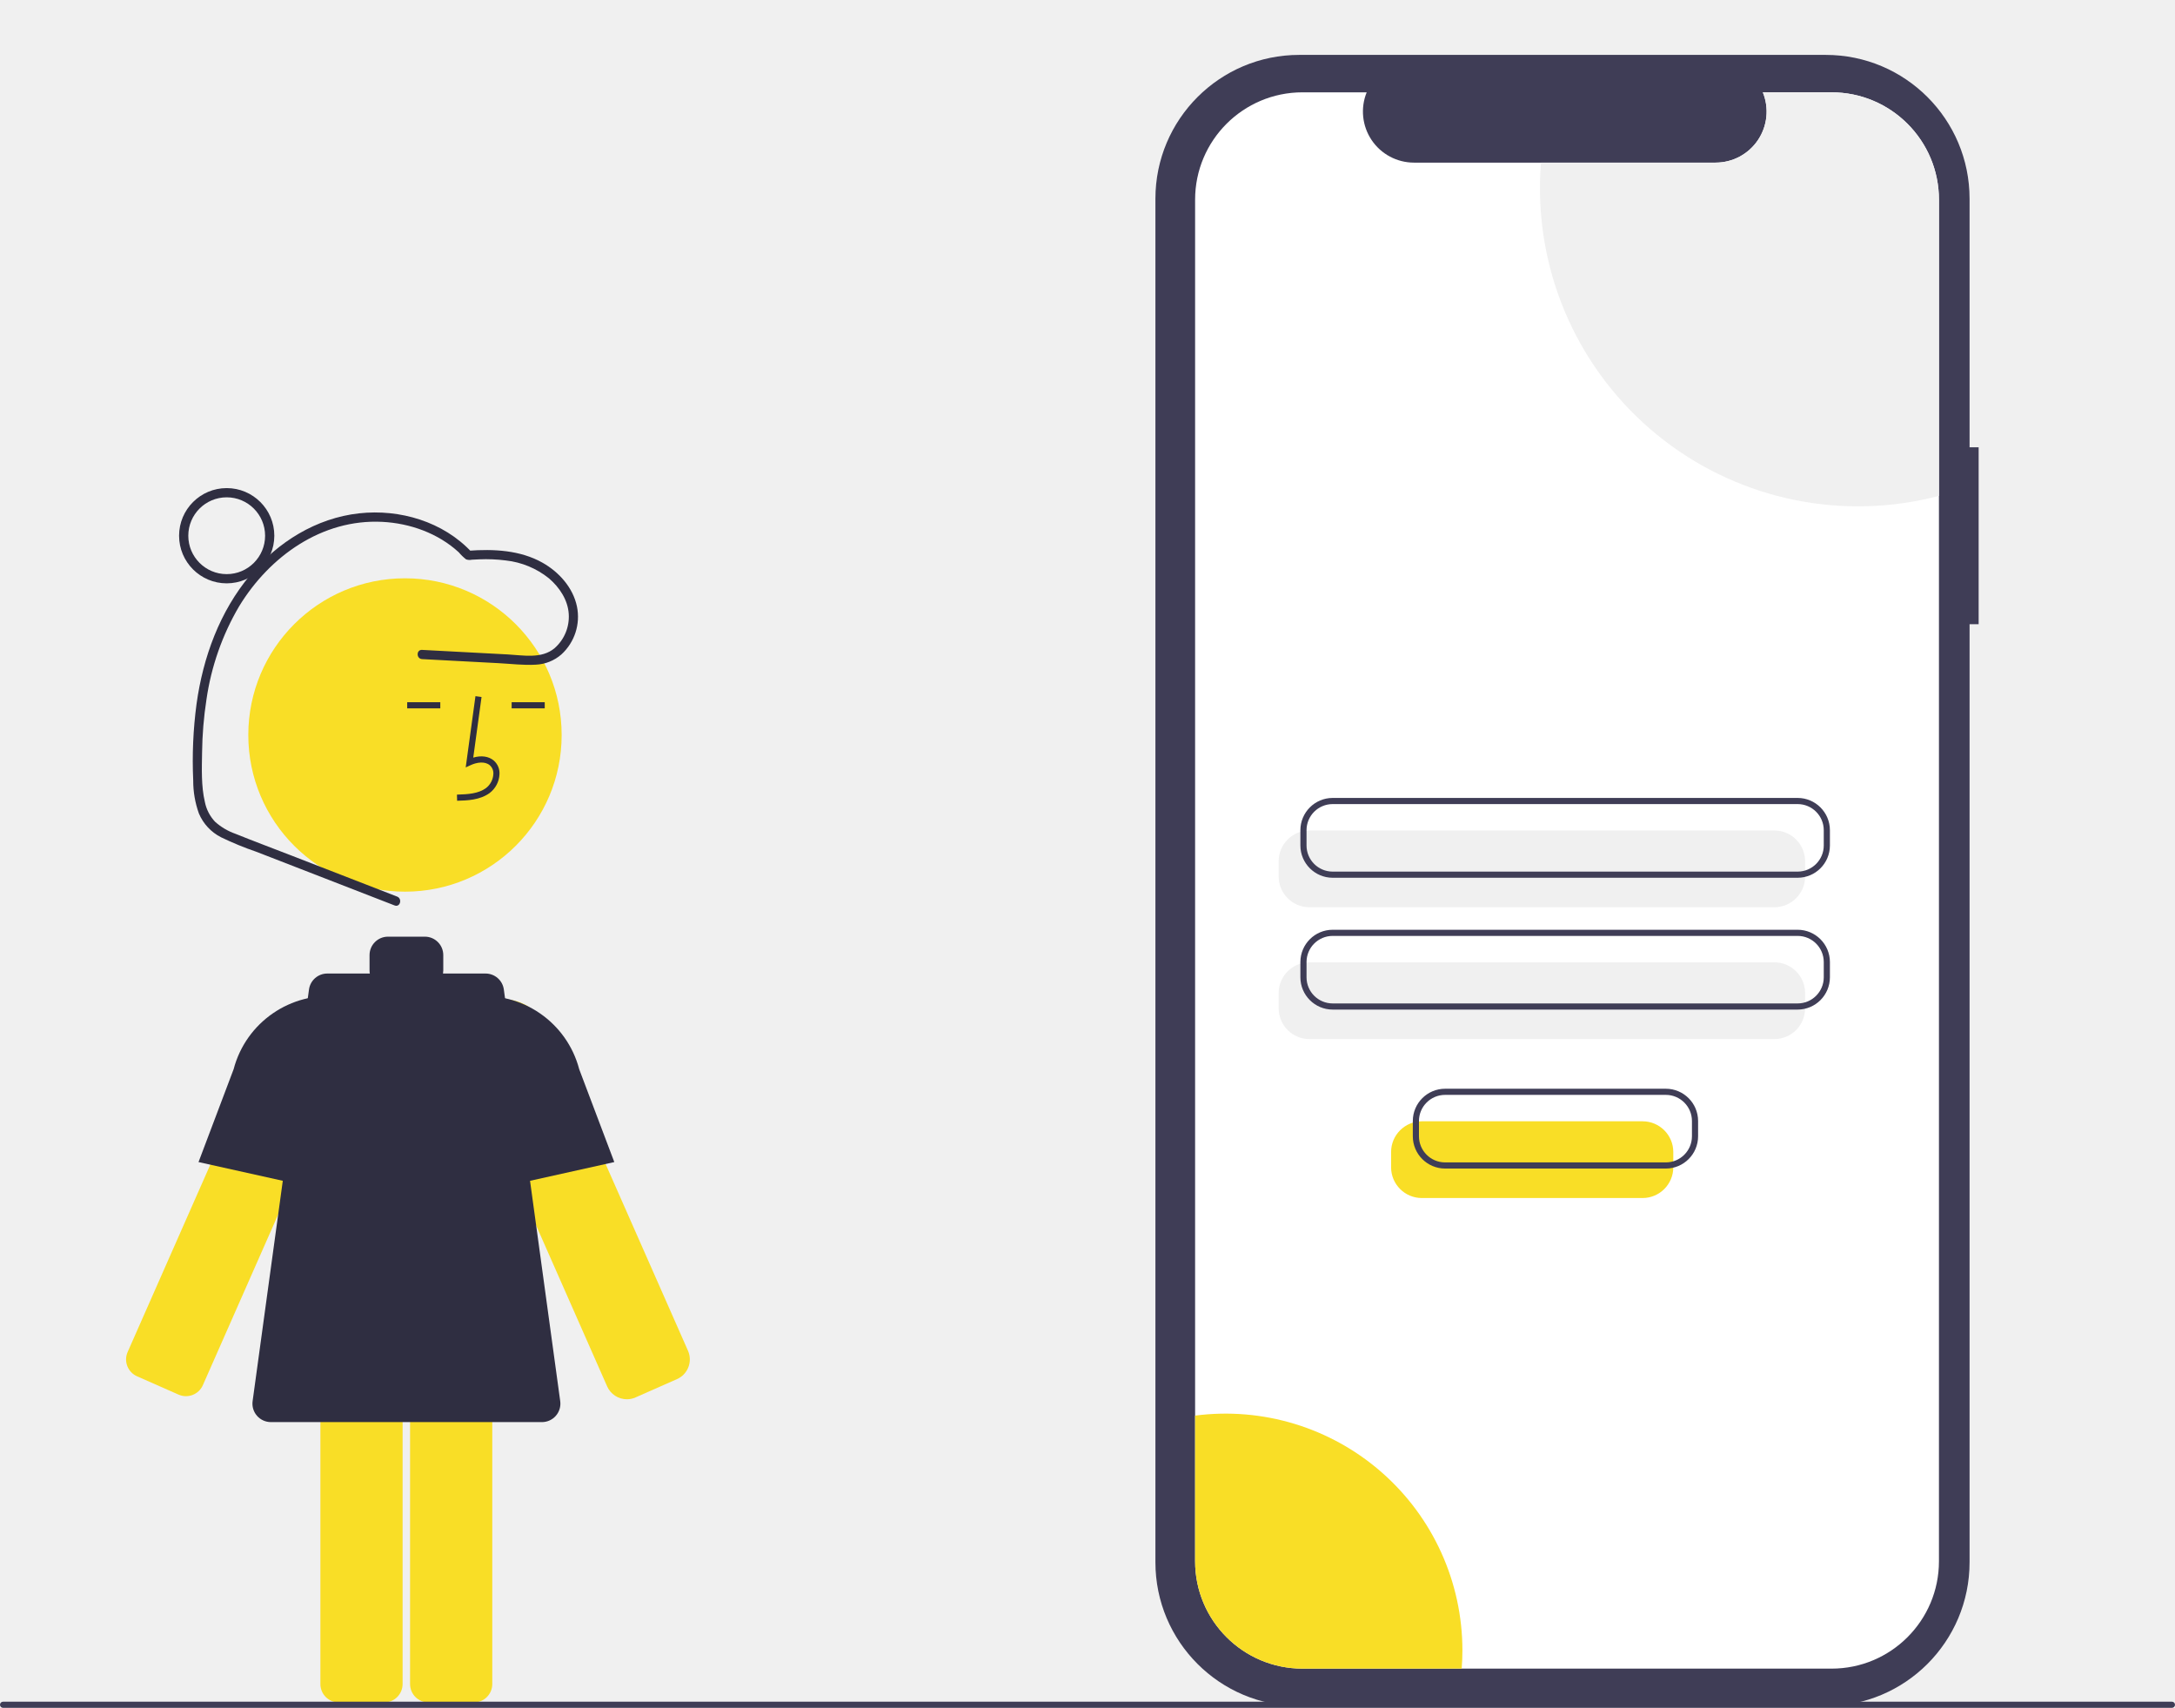
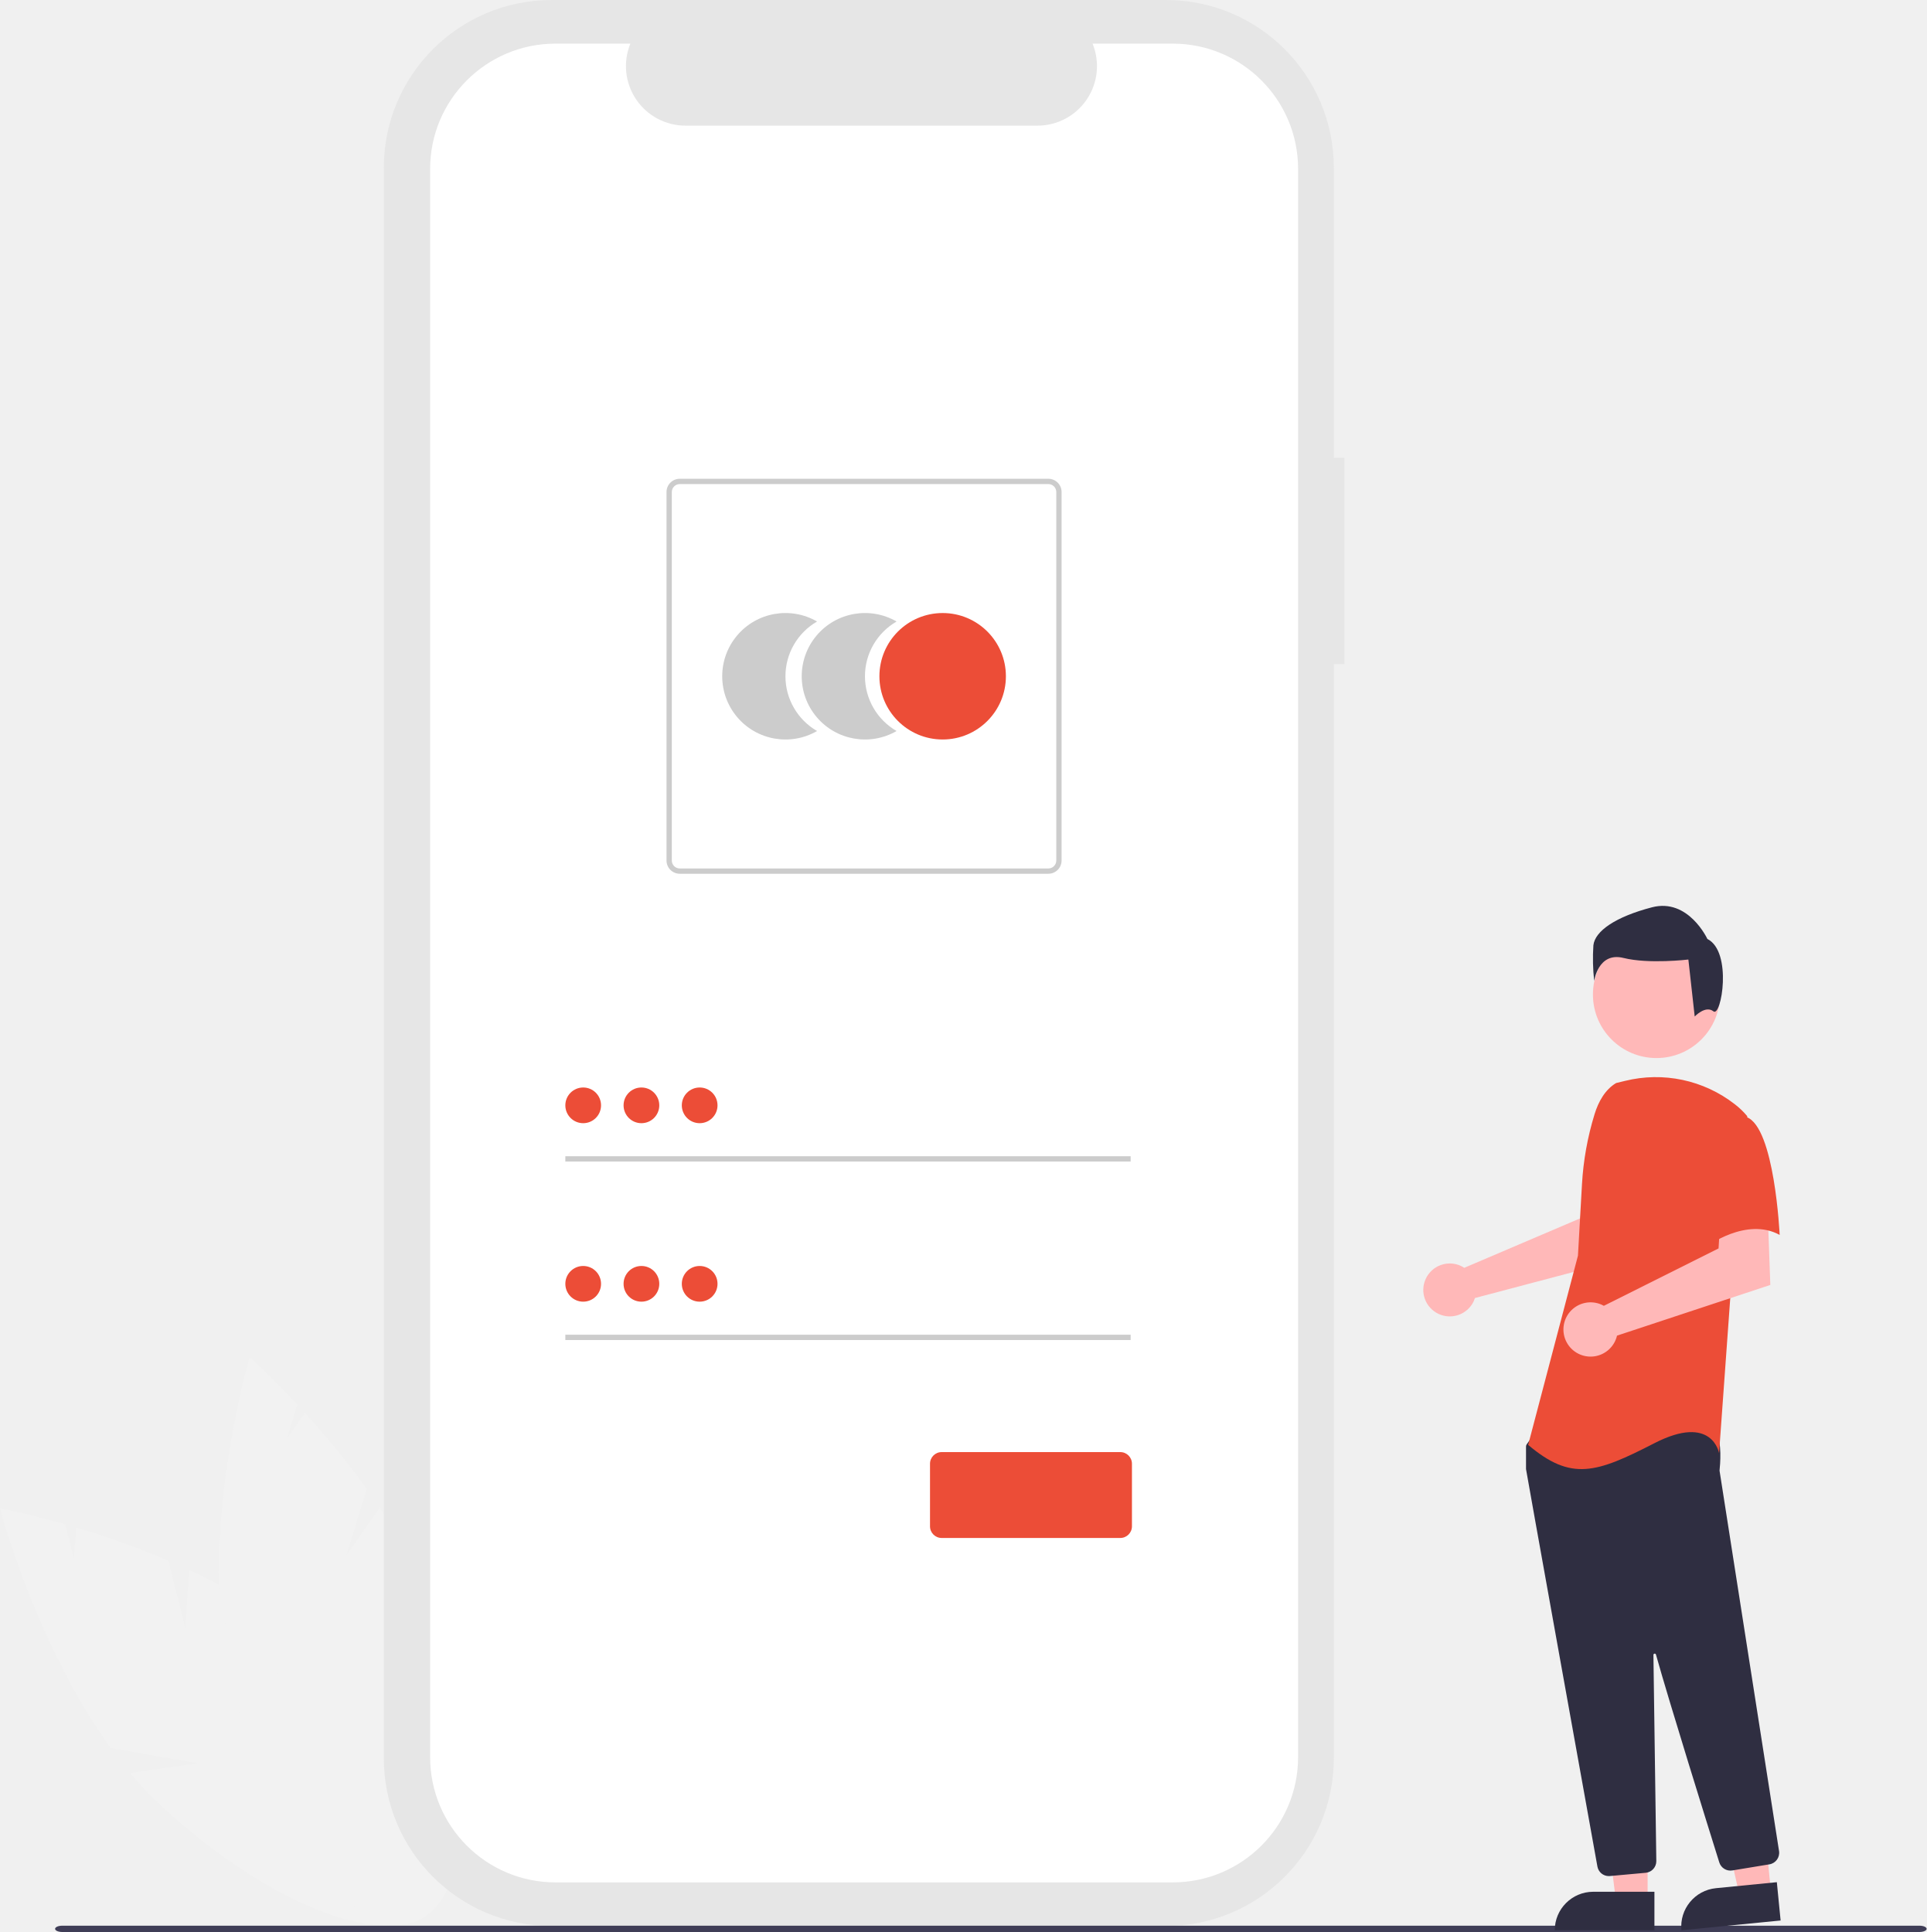
- <svg xmlns="http://www.w3.org/2000/svg" id="b69e4d7e-41e9-4b98-8574-fc2d70ea977b" data-name="Layer 1" width="708" height="555.867" viewBox="0 0 708 555.867">
-   <path id="b10fb2cf-c586-4c5f-9fbf-e678f5ffa3db" data-name="Path 133" d="M890.465,679.515a211.722,211.722,0,0,1-46.196,37.27c-.392.241-.79.467-1.189.7l-27.639-24.463c.29-.27.612-.572.958-.905C836.992,672.563,939.229,535.838,946.042,502.544,945.572,505.317,952.189,614.094,890.465,679.515Z" transform="translate(-246 -172.0663)" fill="#f0f0f0" />
-   <path id="a32c10c7-75df-4179-a648-6a8d2a687209" data-name="Path 134" d="M849.602,721.505c-.523.125-1.054.241-1.588.348l-20.735-18.353c.405-.141.879-.309,1.42-.496,8.897-3.15,35.394-12.66,61.764-23.492,28.334-11.644,56.533-24.8,62.598-33.227C951.76,648.244,911.686,707.622,849.602,721.505Z" transform="translate(-246 -172.0663)" fill="#f0f0f0" />
-   <path d="M890.082,317.646h-2.953V236.753a46.819,46.819,0,0,0-46.819-46.819H668.926a46.819,46.819,0,0,0-46.819,46.819v443.789a46.819,46.819,0,0,0,46.819,46.819H840.31a46.819,46.819,0,0,0,46.819-46.819V375.228h2.953Z" transform="translate(-246 -172.0663)" fill="#3f3d56" />
-   <path d="M877.163,237.074V680.217a34.957,34.957,0,0,1-34.969,34.957H669.984a34.954,34.954,0,0,1-34.957-34.957V237.074a34.954,34.954,0,0,1,34.957-34.957h20.898a16.619,16.619,0,0,0,15.383,22.88h98.181a16.601,16.601,0,0,0,15.384-22.88H842.193A34.957,34.957,0,0,1,877.163,237.074Z" transform="translate(-246 -172.0663)" fill="#fff" />
-   <path d="M823.595,467.355H672.228a10.011,10.011,0,0,1-10-10v-4.978a10.011,10.011,0,0,1,10-10h151.367a10.011,10.011,0,0,1,10,10v4.978A10.011,10.011,0,0,1,823.595,467.355Z" transform="translate(-246 -172.0663)" fill="#f0f0f0" />
-   <path d="M823.595,510.262H672.228a10.011,10.011,0,0,1-10-10v-4.978a10.011,10.011,0,0,1,10-10h151.367a10.011,10.011,0,0,1,10,10v4.978A10.011,10.011,0,0,1,823.595,510.262Z" transform="translate(-246 -172.0663)" fill="#f0f0f0" />
-   <path d="M831.166,457.759H679.8a10.512,10.512,0,0,1-10.5-10.5v-4.978a10.512,10.512,0,0,1,10.5-10.5h151.367a10.512,10.512,0,0,1,10.5,10.5v4.978A10.512,10.512,0,0,1,831.166,457.759Zm-151.367-23.978a8.51,8.51,0,0,0-8.5,8.5v4.978a8.51,8.51,0,0,0,8.5,8.5h151.367a8.51,8.51,0,0,0,8.5-8.5v-4.978a8.51,8.51,0,0,0-8.5-8.5Z" transform="translate(-246 -172.0663)" fill="#3f3d56" />
-   <path d="M831.166,500.666H679.8a10.512,10.512,0,0,1-10.5-10.5V485.189a10.512,10.512,0,0,1,10.5-10.5h151.367a10.512,10.512,0,0,1,10.5,10.5v4.978A10.512,10.512,0,0,1,831.166,500.666ZM679.8,476.689a8.51,8.51,0,0,0-8.5,8.5v4.978a8.51,8.51,0,0,0,8.5,8.5h151.367a8.51,8.51,0,0,0,8.5-8.5V485.189a8.51,8.51,0,0,0-8.5-8.5Z" transform="translate(-246 -172.0663)" fill="#3f3d56" />
-   <path d="M877.163,237.074V333.464A103.539,103.539,0,0,1,747.28,233.389q0-4.24.341-8.392h56.826a16.601,16.601,0,0,0,15.384-22.88H842.193A34.957,34.957,0,0,1,877.163,237.074Z" transform="translate(-246 -172.0663)" fill="#f0f0f0" />
-   <path d="M722.041,709.154c0,2.032-.076,4.038-.24,6.02H669.984a34.954,34.954,0,0,1-34.957-34.957v-47.4a77.073,77.073,0,0,1,87.013,76.337Z" transform="translate(-246 -172.0663)" fill="#f9de26" />
-   <path d="M304.121,625.985a6.007,6.007,0,0,0,7.911-3.067l46.679-105.794a13.379,13.379,0,0,0-17.077-17.876h-0a13.199,13.199,0,0,0-6.75,5.78,13.649,13.649,0,0,0-.654,1.293l-46.679,105.794a6,6,0,0,0,3.067,7.912Z" transform="translate(-246 -172.0663)" fill="#f9de26" />
-   <path d="M356.795,560.557l-46.172-10.261,11.428-30.232a31.95,31.95,0,0,1,34.299-23.628l.445.049Z" transform="translate(-246 -172.0663)" fill="#2f2e41" />
-   <path d="M450.055,627.498a7.028,7.028,0,0,1-6.412-4.177L396.964,517.527a14.381,14.381,0,0,1,25.609-12.997v-0a14.618,14.618,0,0,1,.703,1.388l46.679,105.794a7,7,0,0,1-3.579,9.23l-13.961,6.16-.007-.016A6.944,6.944,0,0,1,450.055,627.498Z" transform="translate(-246 -172.0663)" fill="#f9de26" />
-   <path d="M385.485,591.169a6.007,6.007,0,0,0-6,6V720.183a6.007,6.007,0,0,0,6,6H400.245a6.007,6.007,0,0,0,6-6V597.169a6.007,6.007,0,0,0-6-6Z" transform="translate(-246 -172.0663)" fill="#f9de26" />
-   <path d="M356.293,591.169a6.007,6.007,0,0,0-6,6V720.183a6.007,6.007,0,0,0,6,6h14.76a6.007,6.007,0,0,0,6-6V597.169a6.007,6.007,0,0,0-6-6Z" transform="translate(-246 -172.0663)" fill="#f9de26" />
-   <circle cx="131.828" cy="239.224" r="51" fill="#f9de26" />
-   <path d="M394.8,432.699c3.306-.092,7.42-.207,10.59-2.522a8.133,8.133,0,0,0,3.2-6.073,5.471,5.471,0,0,0-1.86-4.493c-1.656-1.399-4.073-1.727-6.678-.961l2.699-19.726-1.981-.271L397.596,421.843l1.655-.759c1.918-.88,4.552-1.328,6.188.055a3.515,3.515,0,0,1,1.153,2.896,6.147,6.147,0,0,1-2.381,4.528c-2.467,1.802-5.746,2.034-9.466,2.138Z" transform="translate(-246 -172.0663)" fill="#2f2e41" />
-   <rect x="166.55" y="228.559" width="10.772" height="2" fill="#2f2e41" />
-   <rect x="132.55" y="228.559" width="10.772" height="2" fill="#2f2e41" />
-   <path d="M428.362,628.119l-18.356-134a6,6,0,0,0-5.945-5.186H390.205a6.025,6.025,0,0,0,.09-1v-5a6,6,0,0,0-6-6h-12a6,6,0,0,0-6,6v5a6.025,6.025,0,0,0,.09,1H352.53a6,6,0,0,0-5.945,5.186l-18.356,134a6,6,0,0,0,5.944,6.814h88.244A6,6,0,0,0,428.362,628.119Z" transform="translate(-246 -172.0663)" fill="#2f2e41" />
-   <path d="M399.795,560.557V496.486l.445-.049a31.961,31.961,0,0,1,34.315,23.68l11.411,30.18Z" transform="translate(-246 -172.0663)" fill="#2f2e41" />
-   <path d="M375.26,463.882l-35.275-13.692c-5.768-2.239-11.569-4.41-17.307-6.726a19.726,19.726,0,0,1-6.662-3.926,13.09,13.09,0,0,1-3.321-6.427c-1.223-5.171-1.002-10.825-.915-16.102a122.699,122.699,0,0,1,1.422-17.241,83.286,83.286,0,0,1,10.65-30.38c9.893-16.232,26.937-28.444,46.543-27.469,9.077.451,18.206,3.708,24.949,9.914a15.751,15.751,0,0,0,2.355,2.282,3.268,3.268,0,0,0,1.876.126q1.234-.079,2.471-.121a51.043,51.043,0,0,1,8.566.359,27.121,27.121,0,0,1,14.13,5.867c3.37,2.899,6.112,6.992,6.395,11.54a13.66,13.66,0,0,1-4.614,11.151c-4.209,3.547-10.213,2.3-15.261,2.033l-18.494-.98-9.37-.496c-1.929-.102-1.924,2.898,0,3l24.905,1.319c4.002.212,8.127.732,12.132.492a13.574,13.574,0,0,0,8.333-3.352,16.628,16.628,0,0,0,5.037-15.601c-1.284-6.138-5.852-11.215-11.207-14.235-7.286-4.11-15.988-4.504-24.141-3.896l1.061.439c-9.222-9.898-23.349-14.077-36.61-12.615-14.002,1.544-26.456,9.356-35.404,20.038-9.976,11.909-15.413,26.76-17.527,42.03a139.839,139.839,0,0,0-1.082,24.88,31.35,31.35,0,0,0,1.852,10.751,15.39,15.39,0,0,0,7.225,7.746,103.398,103.398,0,0,0,11.468,4.711L342.436,454.344l25.528,9.909,6.498,2.522c1.801.699,2.581-2.201.798-2.893Z" transform="translate(-246 -172.0663)" fill="#2f2e41" />
-   <path d="M319.795,361.934a15.5,15.5,0,1,1,15.5-15.5A15.517,15.517,0,0,1,319.795,361.934Zm0-28a12.5,12.5,0,1,0,12.5,12.5A12.514,12.514,0,0,0,319.795,333.934Z" transform="translate(-246 -172.0663)" fill="#2f2e41" />
-   <rect x="528.177" y="440.815" width="42.237" height="42.237" transform="translate(147.6141 -410.7547) rotate(37.40978)" fill="#f0f0f0" />
-   <path d="M389.295,228.934a33.949,33.949,0,0,1,27.277,13.702l19.59-25.614-58.779-44.956-44.956,58.779,25.333,19.376A34.003,34.003,0,0,1,389.295,228.934Z" transform="translate(-246 -172.0663)" fill="#f0f0f0" />
-   <path d="M953,727.934H247a1,1,0,0,1,0-2H953a1,1,0,0,1,0,2Z" transform="translate(-246 -172.0663)" fill="#3f3d56" />
-   <path d="M780.687,562.003H708.825a10.011,10.011,0,0,1-10-10v-4.978a10.011,10.011,0,0,1,10-10h71.862a10.011,10.011,0,0,1,10,10v4.978A10.011,10.011,0,0,1,780.687,562.003Z" transform="translate(-246 -172.0663)" fill="#f9de26" />
-   <path d="M788.259,552.407H716.397a10.512,10.512,0,0,1-10.5-10.5v-4.978a10.512,10.512,0,0,1,10.5-10.5h71.862a10.512,10.512,0,0,1,10.5,10.5v4.978A10.512,10.512,0,0,1,788.259,552.407Zm-71.862-23.978a8.51,8.51,0,0,0-8.5,8.5v4.978a8.51,8.51,0,0,0,8.5,8.5h71.862a8.51,8.51,0,0,0,8.5-8.5v-4.978a8.51,8.51,0,0,0-8.5-8.5Z" transform="translate(-246 -172.0663)" fill="#3f3d56" />
+ <svg xmlns="http://www.w3.org/2000/svg" id="a87032b8-5b37-4b7e-a4d9-4dbfbe394641" data-name="Layer 1" width="744.848" height="747.077" viewBox="0 0 744.848 747.077">
+   <path id="fa3b9e12-7275-481e-bee9-64fd9595a50d" data-name="Path 1" d="M299.205,705.809l-6.56-25.872a335.967,335.967,0,0,0-35.643-12.788l-.828,12.024-3.358-13.247c-15.021-4.294-25.24-6.183-25.24-6.183s13.8,52.489,42.754,92.617l33.734,5.926-26.207,3.779a135.926,135.926,0,0,0,11.719,12.422c42.115,39.092,89.024,57.028,104.773,40.06s-5.625-62.412-47.74-101.5c-13.056-12.119-29.457-21.844-45.875-29.5Z" transform="translate(-227.576 -76.46149)" fill="#f2f2f2" />
+   <path id="bde08021-c30f-4979-a9d8-cb90b72b5ca2" data-name="Path 2" d="M361.591,677.706l7.758-25.538a335.94,335.94,0,0,0-23.9-29.371l-6.924,9.865,3.972-13.076c-10.641-11.436-18.412-18.335-18.412-18.335s-15.315,52.067-11.275,101.384l25.815,22.51-24.392-10.312a135.919,135.919,0,0,0,3.614,16.694c15.846,55.234,46.731,94.835,68.983,88.451s27.446-56.335,11.6-111.569c-4.912-17.123-13.926-33.926-24.023-48.965Z" transform="translate(-227.576 -76.46149)" fill="#f2f2f2" />
+   <path id="b3ac2088-de9b-4f7f-bc99-0ed9705c1a9d" data-name="Path 22" d="M747.327,253.445h-4.092v-112.1a64.883,64.883,0,0,0-64.883-64.883H440.845a64.883,64.883,0,0,0-64.883,64.883v615a64.883,64.883,0,0,0,64.883,64.883H678.352a64.883,64.883,0,0,0,64.882-64.883v-423.105h4.092Z" transform="translate(-227.576 -76.46149)" fill="#e6e6e6" />
+   <path id="b2715b96-3117-487c-acc0-20904544b5b7" data-name="Path 23" d="M680.97,93.335h-31a23.02,23.02,0,0,1-21.316,31.714H492.589a23.02,23.02,0,0,1-21.314-31.714H442.319a48.454,48.454,0,0,0-48.454,48.454v614.107a48.454,48.454,0,0,0,48.454,48.454H680.97a48.454,48.454,0,0,0,48.454-48.454h0V141.788a48.454,48.454,0,0,0-48.454-48.453Z" transform="translate(-227.576 -76.46149)" fill="#fff" />
+   <path id="b06d66ec-6c84-45dd-8c27-1263a6253192" data-name="Path 6" d="M531.234,337.965a24.437,24.437,0,0,1,12.23-21.174,24.45,24.45,0,1,0,0,42.345A24.434,24.434,0,0,1,531.234,337.965Z" transform="translate(-227.576 -76.46149)" fill="#ccc" />
+   <path id="e73810fe-4cf4-40cc-8c7c-ca544ce30bd4" data-name="Path 7" d="M561.971,337.965a24.436,24.436,0,0,1,12.23-21.174,24.45,24.45,0,1,0,0,42.345A24.434,24.434,0,0,1,561.971,337.965Z" transform="translate(-227.576 -76.46149)" fill="#ccc" />
+   <circle id="a4813fcf-056e-4514-bb8b-e6506f49341f" data-name="Ellipse 1" cx="364.434" cy="261.502" r="24.45" fill="#ec4d37" />
+   <path id="bbe451c3-febc-41ba-8083-4c8307a2e73e" data-name="Path 8" d="M632.872,414.33h-142.5a5.123,5.123,0,0,1-5.117-5.117v-142.5a5.123,5.123,0,0,1,5.117-5.117h142.5a5.123,5.123,0,0,1,5.117,5.117v142.5A5.123,5.123,0,0,1,632.872,414.33Zm-142.5-150.686a3.073,3.073,0,0,0-3.07,3.07v142.5a3.073,3.073,0,0,0,3.07,3.07h142.5a3.073,3.073,0,0,0,3.07-3.07v-142.5a3.073,3.073,0,0,0-3.07-3.07Z" transform="translate(-227.576 -76.46149)" fill="#ccc" />
+   <rect id="bb28937d-932f-4fdf-befe-f406e51091fe" data-name="Rectangle 1" x="218.562" y="447.102" width="218.552" height="2.047" fill="#ccc" />
+   <circle id="fcef55fc-4968-45b2-93bb-1a1080c85fc7" data-name="Ellipse 2" cx="225.464" cy="427.42" r="6.902" fill="#ec4d37" />
+   <rect id="ff33d889-4c74-4b91-85ef-b4882cc8fe76" data-name="Rectangle 2" x="218.562" y="516.118" width="218.552" height="2.047" fill="#ccc" />
+   <circle id="e8fa0310-b872-4adf-aedd-0c6eda09f3b8" data-name="Ellipse 3" cx="225.464" cy="496.437" r="6.902" fill="#ec4d37" />
+   <path d="M660.69,671.172H591.622a4.505,4.505,0,0,1-4.5-4.5v-24.208a4.505,4.505,0,0,1,4.5-4.5h69.068a4.505,4.505,0,0,1,4.5,4.5v24.208A4.505,4.505,0,0,1,660.69,671.172Z" transform="translate(-227.576 -76.46149)" fill="#ec4d37" />
+   <circle id="e12ee00d-aa4a-4413-a013-11d20b7f97f7" data-name="Ellipse 7" cx="247.978" cy="427.42" r="6.902" fill="#ec4d37" />
+   <circle id="f58f497e-6949-45c8-be5f-eee2aa0f6586" data-name="Ellipse 8" cx="270.492" cy="427.42" r="6.902" fill="#ec4d37" />
+   <circle id="b4d4939a-c6e6-4f4d-ba6c-e8b05485017d" data-name="Ellipse 9" cx="247.978" cy="496.437" r="6.902" fill="#ec4d37" />
+   <circle id="aff120b1-519b-4e96-ac87-836aa55663de" data-name="Ellipse 10" cx="270.492" cy="496.437" r="6.902" fill="#ec4d37" />
+   <path id="f1094013-1297-477a-ac57-08eac07c4bd5" data-name="Path 88" d="M969.642,823.539H251.656c-1.537,0-2.782-.546-2.782-1.218s1.245-1.219,2.782-1.219H969.642c1.536,0,2.782.546,2.782,1.219S971.178,823.539,969.642,823.539Z" transform="translate(-227.576 -76.46149)" fill="#3f3d56" />
+   <path d="M792.253,565.923a10.094,10.094,0,0,1,1.411.787l44.852-19.143,1.601-11.815,17.922-.11-1.059,27.098-59.2,15.656a10.608,10.608,0,0,1-.447,1.208,10.235,10.235,0,1,1-5.079-13.682Z" transform="translate(-227.576 -76.46149)" fill="#ffb8b8" />
+   <polygon points="636.98 735.021 624.72 735.021 618.888 687.733 636.982 687.734 636.98 735.021" fill="#ffb8b8" />
+   <path d="M615.963,731.518h23.644a0,0,0,0,1,0,0v14.887a0,0,0,0,1,0,0H601.076a0,0,0,0,1,0,0v0A14.887,14.887,0,0,1,615.963,731.518Z" fill="#2f2e41" />
+   <polygon points="684.66 731.557 672.459 732.759 662.018 686.271 680.025 684.497 684.66 731.557" fill="#ffb8b8" />
+   <path d="M891.686,806.128h23.644a0,0,0,0,1,0,0v14.887a0,0,0,0,1,0,0H876.799a0,0,0,0,1,0,0v0A14.887,14.887,0,0,1,891.686,806.128Z" transform="translate(-303.0087 15.2906) rotate(-5.62529)" fill="#2f2e41" />
+   <circle cx="640.393" cy="384.574" r="24.561" fill="#ffb8b8" />
+   <path d="M849.556,801.919a4.471,4.471,0,0,1-4.415-3.697c-6.346-35.226-27.088-150.405-27.584-153.596a1.427,1.427,0,0,1-.016-.222v-8.588a1.489,1.489,0,0,1,.279-.872l2.74-3.838a1.478,1.478,0,0,1,1.144-.625c15.622-.732,66.784-2.879,69.256.209h0c2.482,3.104,1.605,12.507,1.404,14.36l.01.193,22.985,146.995a4.512,4.512,0,0,1-3.715,5.135l-14.356,2.365a4.521,4.521,0,0,1-5.025-3.093c-4.44-14.188-19.329-61.918-24.489-80.387a.499.499,0,0,0-.98.139c.258,17.605.881,62.523,1.096,78.037l.023,1.671a4.518,4.518,0,0,1-4.093,4.536l-13.844,1.258C849.836,801.914,849.695,801.919,849.556,801.919Z" transform="translate(-227.576 -76.46149)" fill="#2f2e41" />
+   <path id="ae7af94f-88d7-4204-9f07-e3651de85c05" data-name="Path 99" d="M852.381,495.254c-4.286,2.548-6.851,7.23-8.323,11.995a113.681,113.681,0,0,0-4.884,27.159l-1.556,27.6-19.255,73.17c16.689,14.121,26.315,10.912,48.78-.639s25.032,3.851,25.032,3.851l4.492-62.258,6.418-68.032a30.164,30.164,0,0,0-4.861-4.674,49.658,49.658,0,0,0-42.442-8.995Z" transform="translate(-227.576 -76.46149)" fill="#ec4d37" />
+   <path d="M846.127,580.7a10.526,10.526,0,0,1,1.501.704l44.348-22.197.736-12.026,18.294-1.261.98,27.413L852.72,592.932a10.496,10.496,0,1,1-6.593-12.232Z" transform="translate(-227.576 -76.46149)" fill="#ffb8b8" />
+   <path id="a6768b0e-63d0-4b31-8462-9b2e0b00f0fd" data-name="Path 101" d="M902.766,508.412c10.912,3.851,12.834,45.574,12.834,45.574-12.837-7.06-28.241,4.493-28.241,4.493s-3.209-10.912-7.06-25.032a24.53,24.53,0,0,1,5.134-23.106S891.854,504.558,902.766,508.412Z" transform="translate(-227.576 -76.46149)" fill="#ec4d37" />
+   <path id="bfd7963f-0cf8-4885-9d3a-2c00bccda2e3" data-name="Path 102" d="M889.991,467.531c-3.06-2.448-7.235,2.002-7.235,2.002l-2.448-22.033s-15.301,1.833-25.093-.612-11.323,8.875-11.323,8.875a78.58,78.58,0,0,1-.306-13.771c.612-5.508,8.568-11.017,22.645-14.689S887.652,439.543,887.652,439.543C897.445,444.439,893.051,469.979,889.991,467.531Z" transform="translate(-227.576 -76.46149)" fill="#2f2e41" />
</svg>
